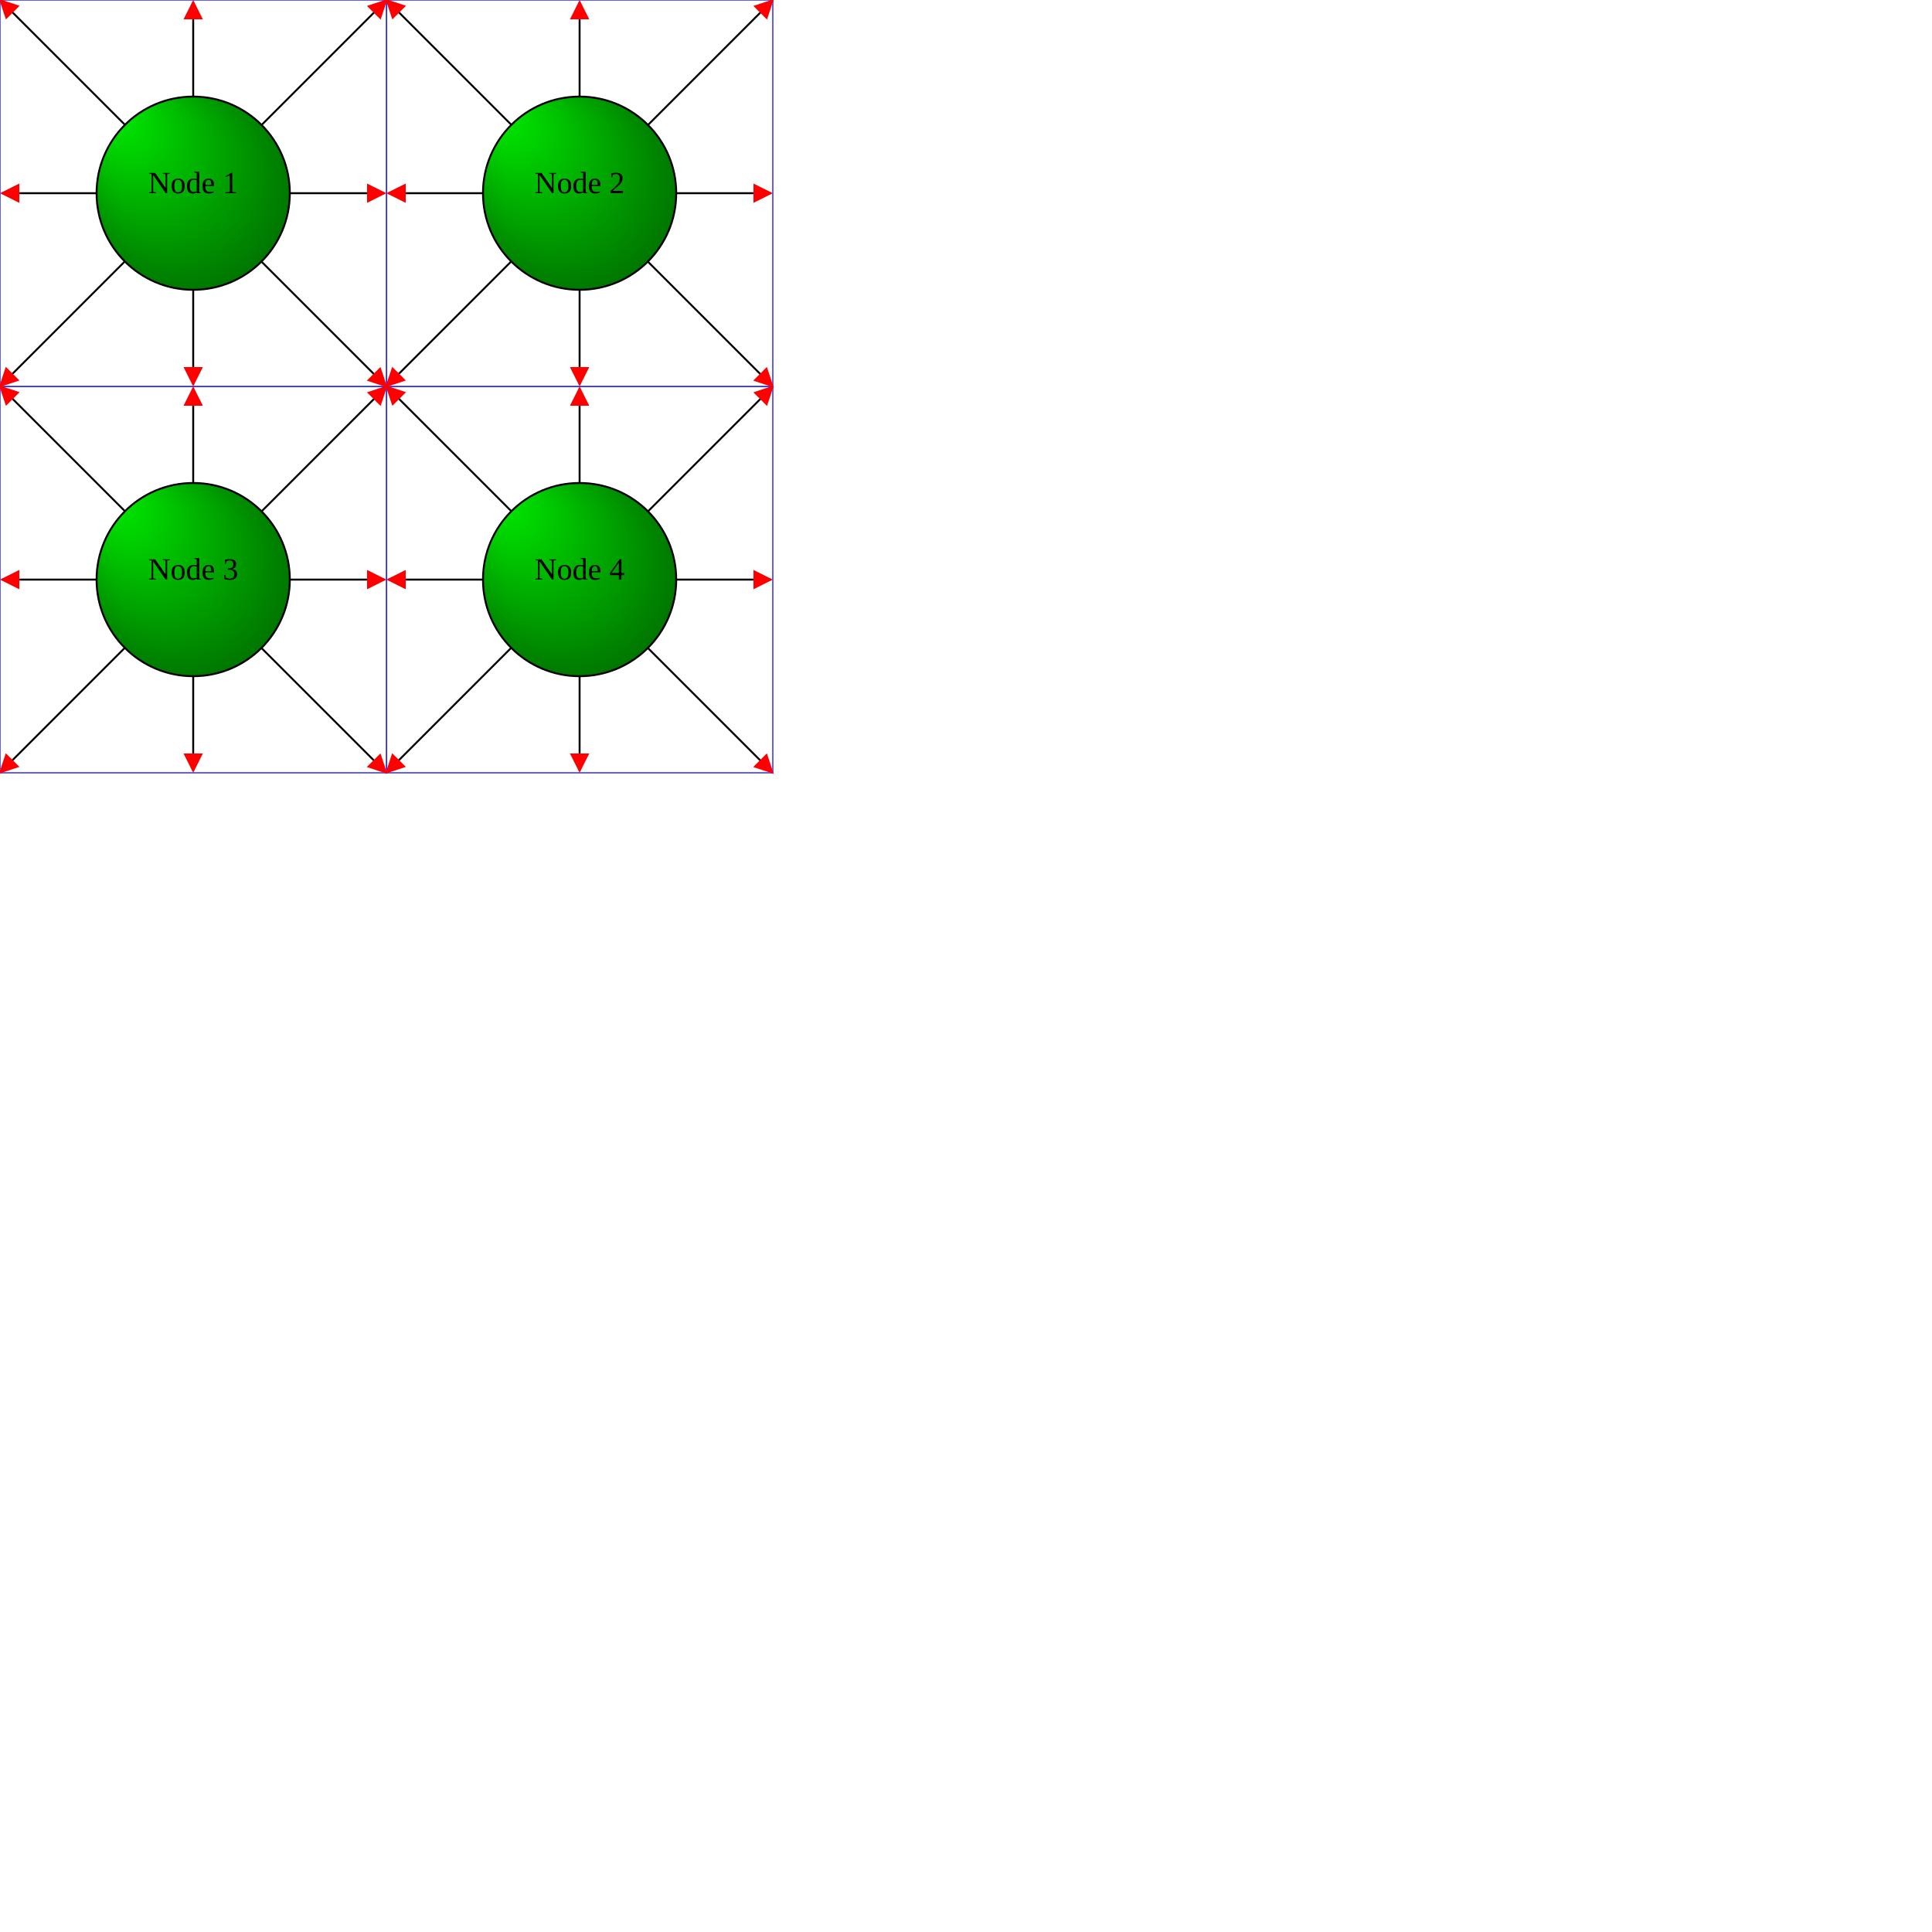
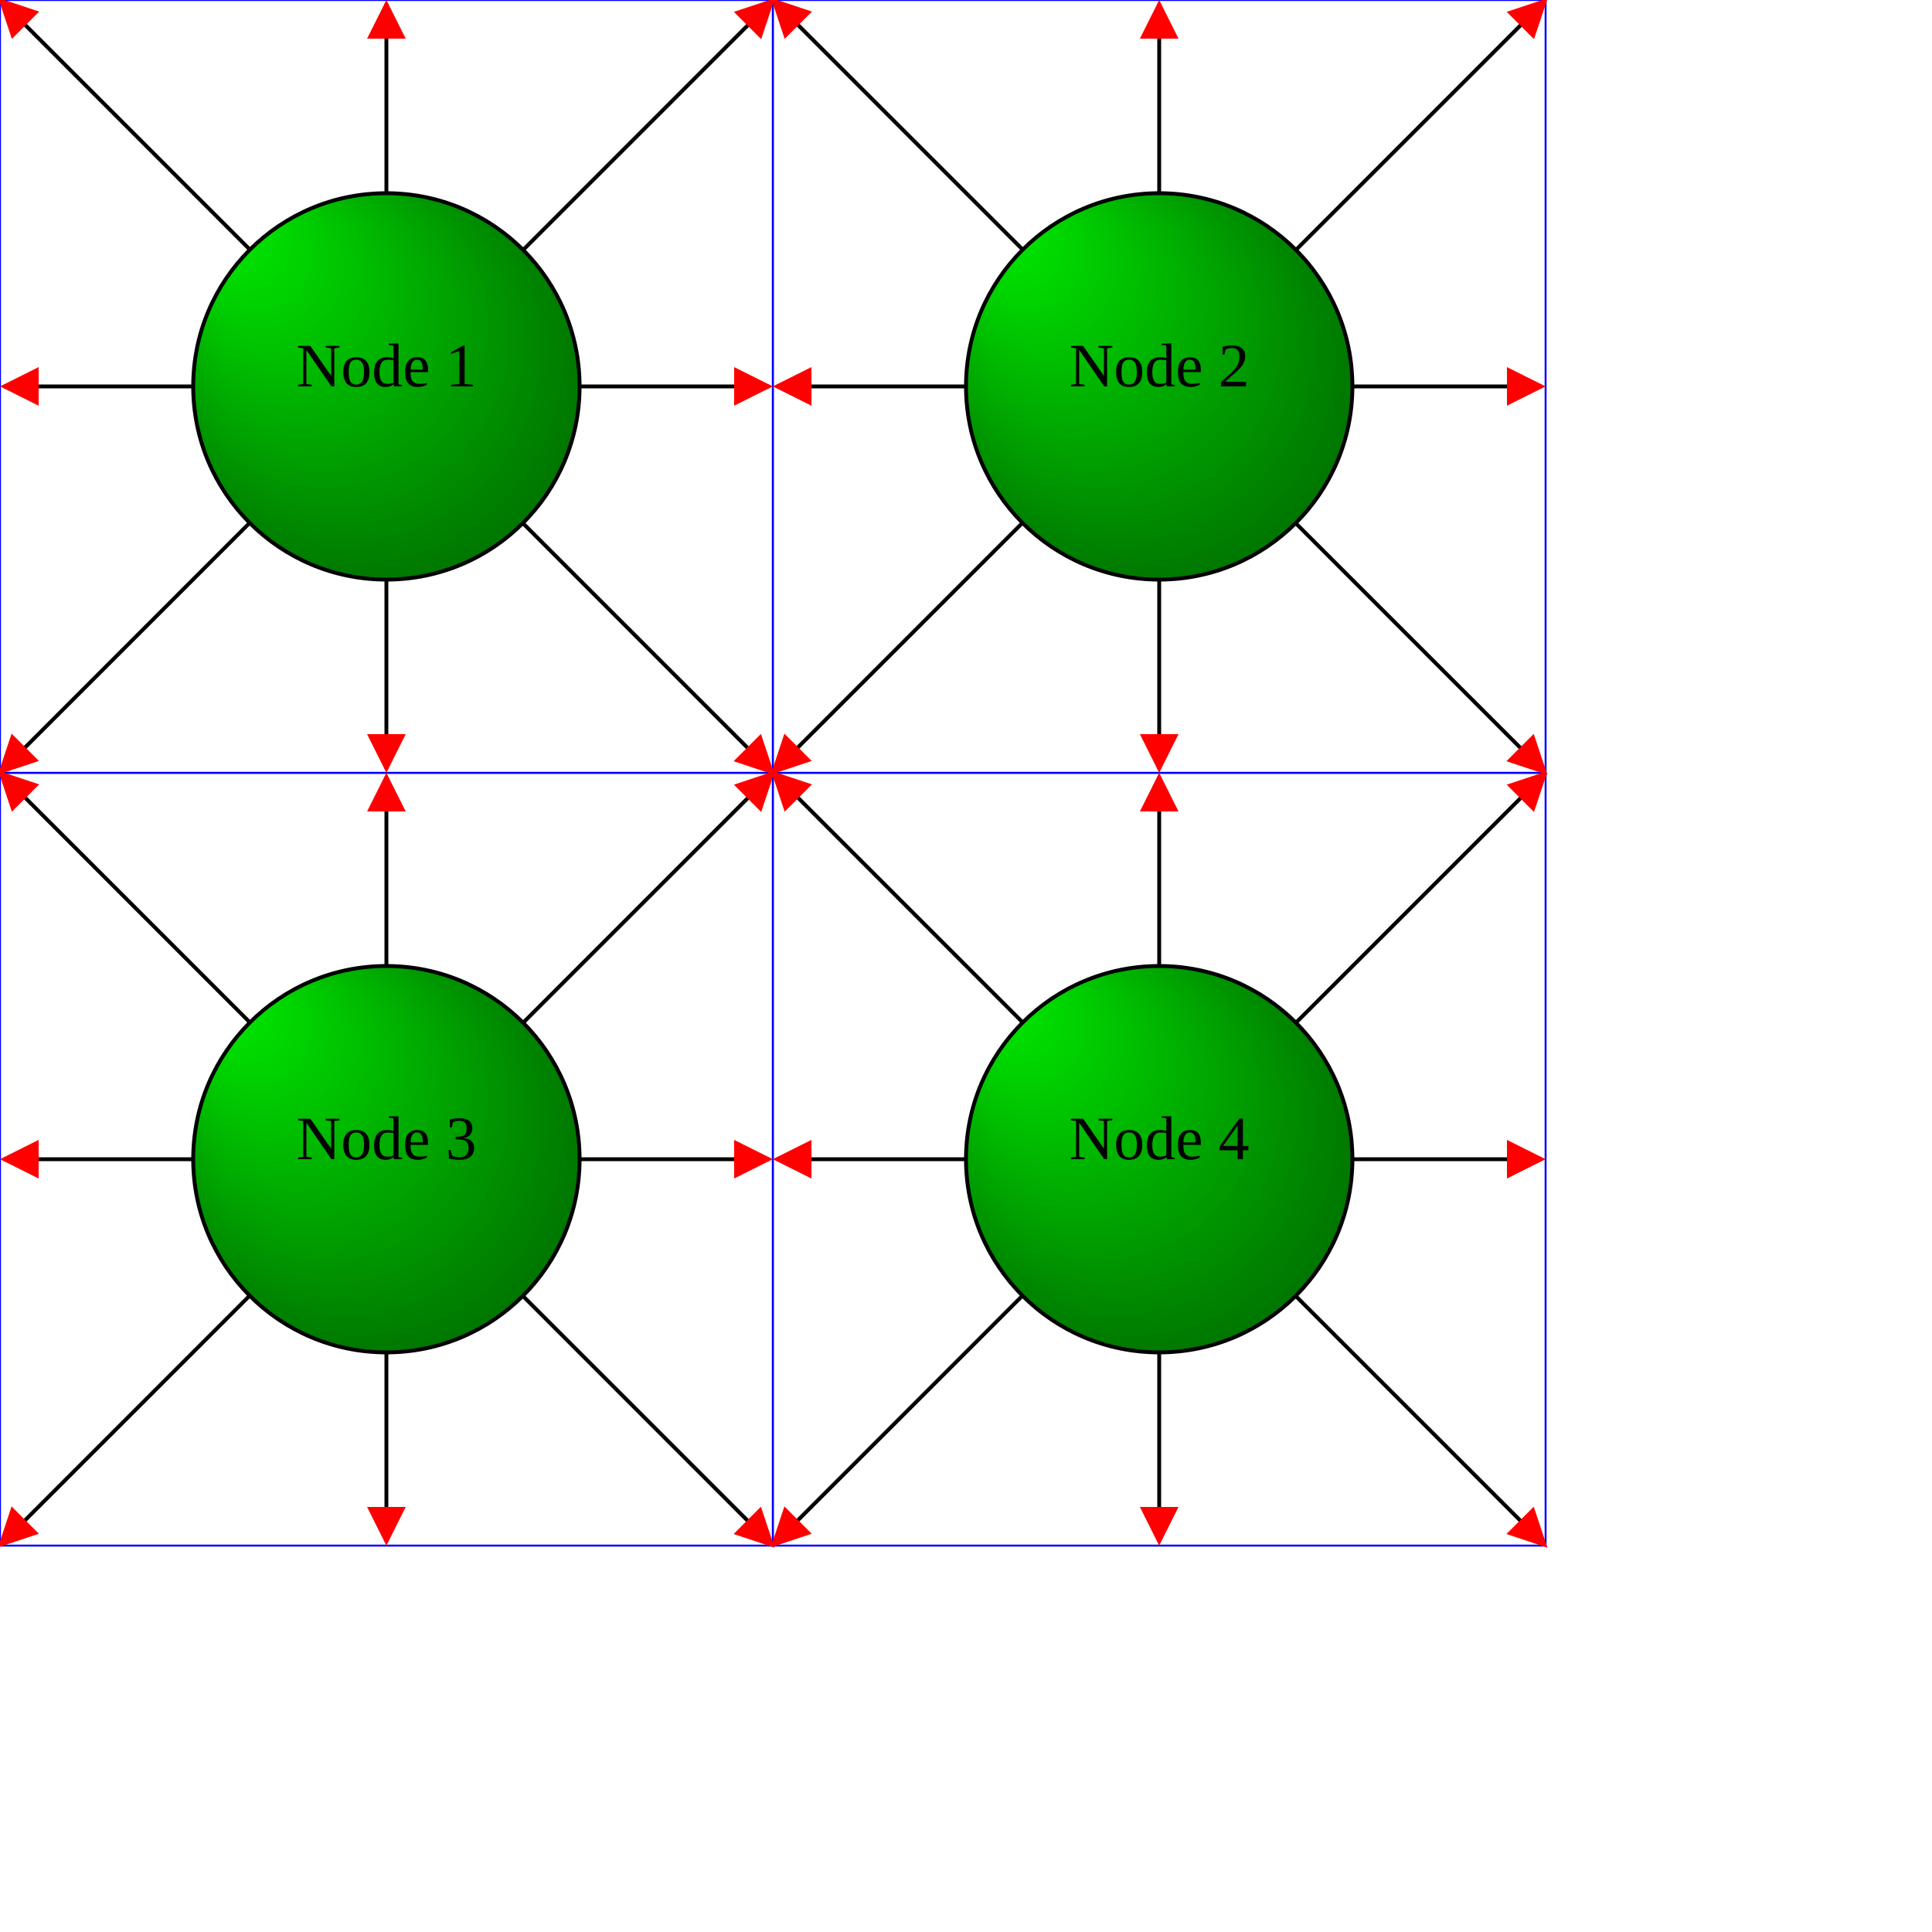
<svg xmlns="http://www.w3.org/2000/svg" xmlns:xlink="http://www.w3.org/1999/xlink" version="1.1" x="0px" y="0px" width="2000" height="2000" viewBox="0, 0, 2000, 2000">
  <style type="text/css">




/* Core style definition of node elements */
rect.Box { fill:none; stroke:#0000ff; stroke-width:0.5 }
circle.Node { stroke:#000000; stroke-width:1; fill:#e8e8e8; fill:url(#nodeRadialGradient_A) }       
line.Arrow  { stroke:#000000; stroke-width:1 }
polygon.Arrow { fill:#ff0000 }


/* node variants in groups  */
/* ------------------------------------   */
/* pattern_0 */

g.pattern_0-box     { visibility: visible }

g.pattern_0-ahead_1 { visibility: visible }
g.pattern_0-arrow_1 { visibility: visible }

g.pattern_0-ahead_2 { visibility: visible }
g.pattern_0-arrow_2 { visibility: visible }

g.pattern_0-ahead_3 { visibility: visible }
g.pattern_0-arrow_3 { visibility: visible }

g.pattern_0-ahead_4 { visibility: visible }
g.pattern_0-arrow_4 { visibility: visible }

g.pattern_0-ahead_5 { visibility: visible }
g.pattern_0-arrow_5 { visibility: visible }

g.pattern_0-ahead_6 { visibility: visible }
g.pattern_0-arrow_6 { visibility: visible }

g.pattern_0-ahead_7 { visibility: visible }
g.pattern_0-arrow_7 { visibility: visible }

g.pattern_0-ahead_8 { visibility: visible }
g.pattern_0-arrow_8 { visibility: visible }

g.pattern_0-node    { visibility: visible }

/* ------------------------------------   */



</style>
  <defs>
    <radialGradient id="nodeRadialGradient_A" fx="5%" fy="5%" r="65%" spreadMethod="pad">
      <stop offset="0%" stop-color="#00ee00" stop-opacity="1" />
      <stop offset="100%" stop-color="#006600" stop-opacity="1" />
    </radialGradient>
    <symbol id="arrow_head">
      <polygon points="0,10 5,0 10,10" class="Arrow" />
    </symbol>
    <symbol id="arrow_line">
      <line x1="5" y1="1" x2="5" y2="100" class="Arrow" />
    </symbol>
    <symbol id="pattern_0">
      <g class="pattern_0-box">
        <rect x="0" y="0" width="200" height="200" class="Box" />
      </g>
      <g class="pattern_0-arrow_1" transform="translate(95,0)">
        <use xlink:href="#arrow_line" />
        <g class="pattern_0-ahead_1">
          <use xlink:href="#arrow_head" />
        </g>
      </g>
      <g class="pattern_0-arrow_2" transform="translate(197,-4) rotate(45)">
        <use xlink:href="#arrow_line" />
        <g class="pattern_0-ahead_2">
          <use xlink:href="#arrow_head" />
        </g>
      </g>
      <g class="pattern_0-arrow_3" transform="translate(200,95) rotate(90)">
        <use xlink:href="#arrow" />
        <use xlink:href="#arrow_line" />
        <g class="pattern_0-ahead_3">
          <use xlink:href="#arrow_head" />
        </g>
      </g>
      <g class="pattern_0-arrow_4" transform="translate(204,197) rotate(135)">
        <use xlink:href="#arrow" />
        <use xlink:href="#arrow_line" />
        <g class="pattern_0-ahead_4">
          <use xlink:href="#arrow_head" />
        </g>
      </g>
      <g class="pattern_0-arrow_5" transform="translate(105,200) rotate(180)">
        <use xlink:href="#arrow" />
        <use xlink:href="#arrow_line" />
        <g class="pattern_0-ahead_5">
          <use xlink:href="#arrow_head" />
        </g>
      </g>
      <g class="pattern_0-arrow_6" transform="translate(3,204) rotate(225)">
        <use xlink:href="#arrow" />
        <use xlink:href="#arrow_line" />
        <g class="pattern_0-ahead_6">
          <use xlink:href="#arrow_head" />
        </g>
      </g>
      <g class="pattern_0-arrow_7" transform="translate(0,105) rotate(270)">
        <use xlink:href="#arrow" />
        <use xlink:href="#arrow_line" />
        <g class="pattern_0-ahead_7">
          <use xlink:href="#arrow_head" />
        </g>
      </g>
      <g class="pattern_0-arrow_8" transform="translate(-4,3) rotate(315)">
        <use xlink:href="#arrow" />
        <use xlink:href="#arrow_line" />
        <g class="pattern_0-ahead_8">
          <use xlink:href="#arrow_head" />
        </g>
      </g>
      <g class="pattern_0-node">
        <circle cx="100" cy="100" r="50" class="Node" />
      </g>
    </symbol>
  </defs>
-   <g id="graph" transform="translate(0,0) scale(2)">
+   <g id="graph" transform="translate(0,0) scale(4)">
    <g id="pattern_0_1" transform="translate(0,0)">
      <use xlink:href="#pattern_0" />
      <text x="100" y="100" style="fill: #000000; stroke: none; font-size: 16px; text-anchor: middle">Node 1</text>
    </g>
    <g id="pattern_0_2" transform="translate(200,0)">
      <use xlink:href="#pattern_0" />
      <text x="100" y="100" style="fill: #000000; stroke: none; font-size: 16px; text-anchor: middle">Node 2</text>
    </g>
    <g id="pattern_0_3" transform="translate(0,200)">
      <use xlink:href="#pattern_0" />
      <text x="100" y="100" style="fill: #000000; stroke: none; font-size: 16px; text-anchor: middle">Node 3</text>
    </g>
    <g id="pattern_0_4" transform="translate(200,200)">
      <use xlink:href="#pattern_0" />
      <text x="100" y="100" style="fill: #000000; stroke: none; font-size: 16px; text-anchor: middle">Node 4</text>
    </g>
  </g>
</svg>
